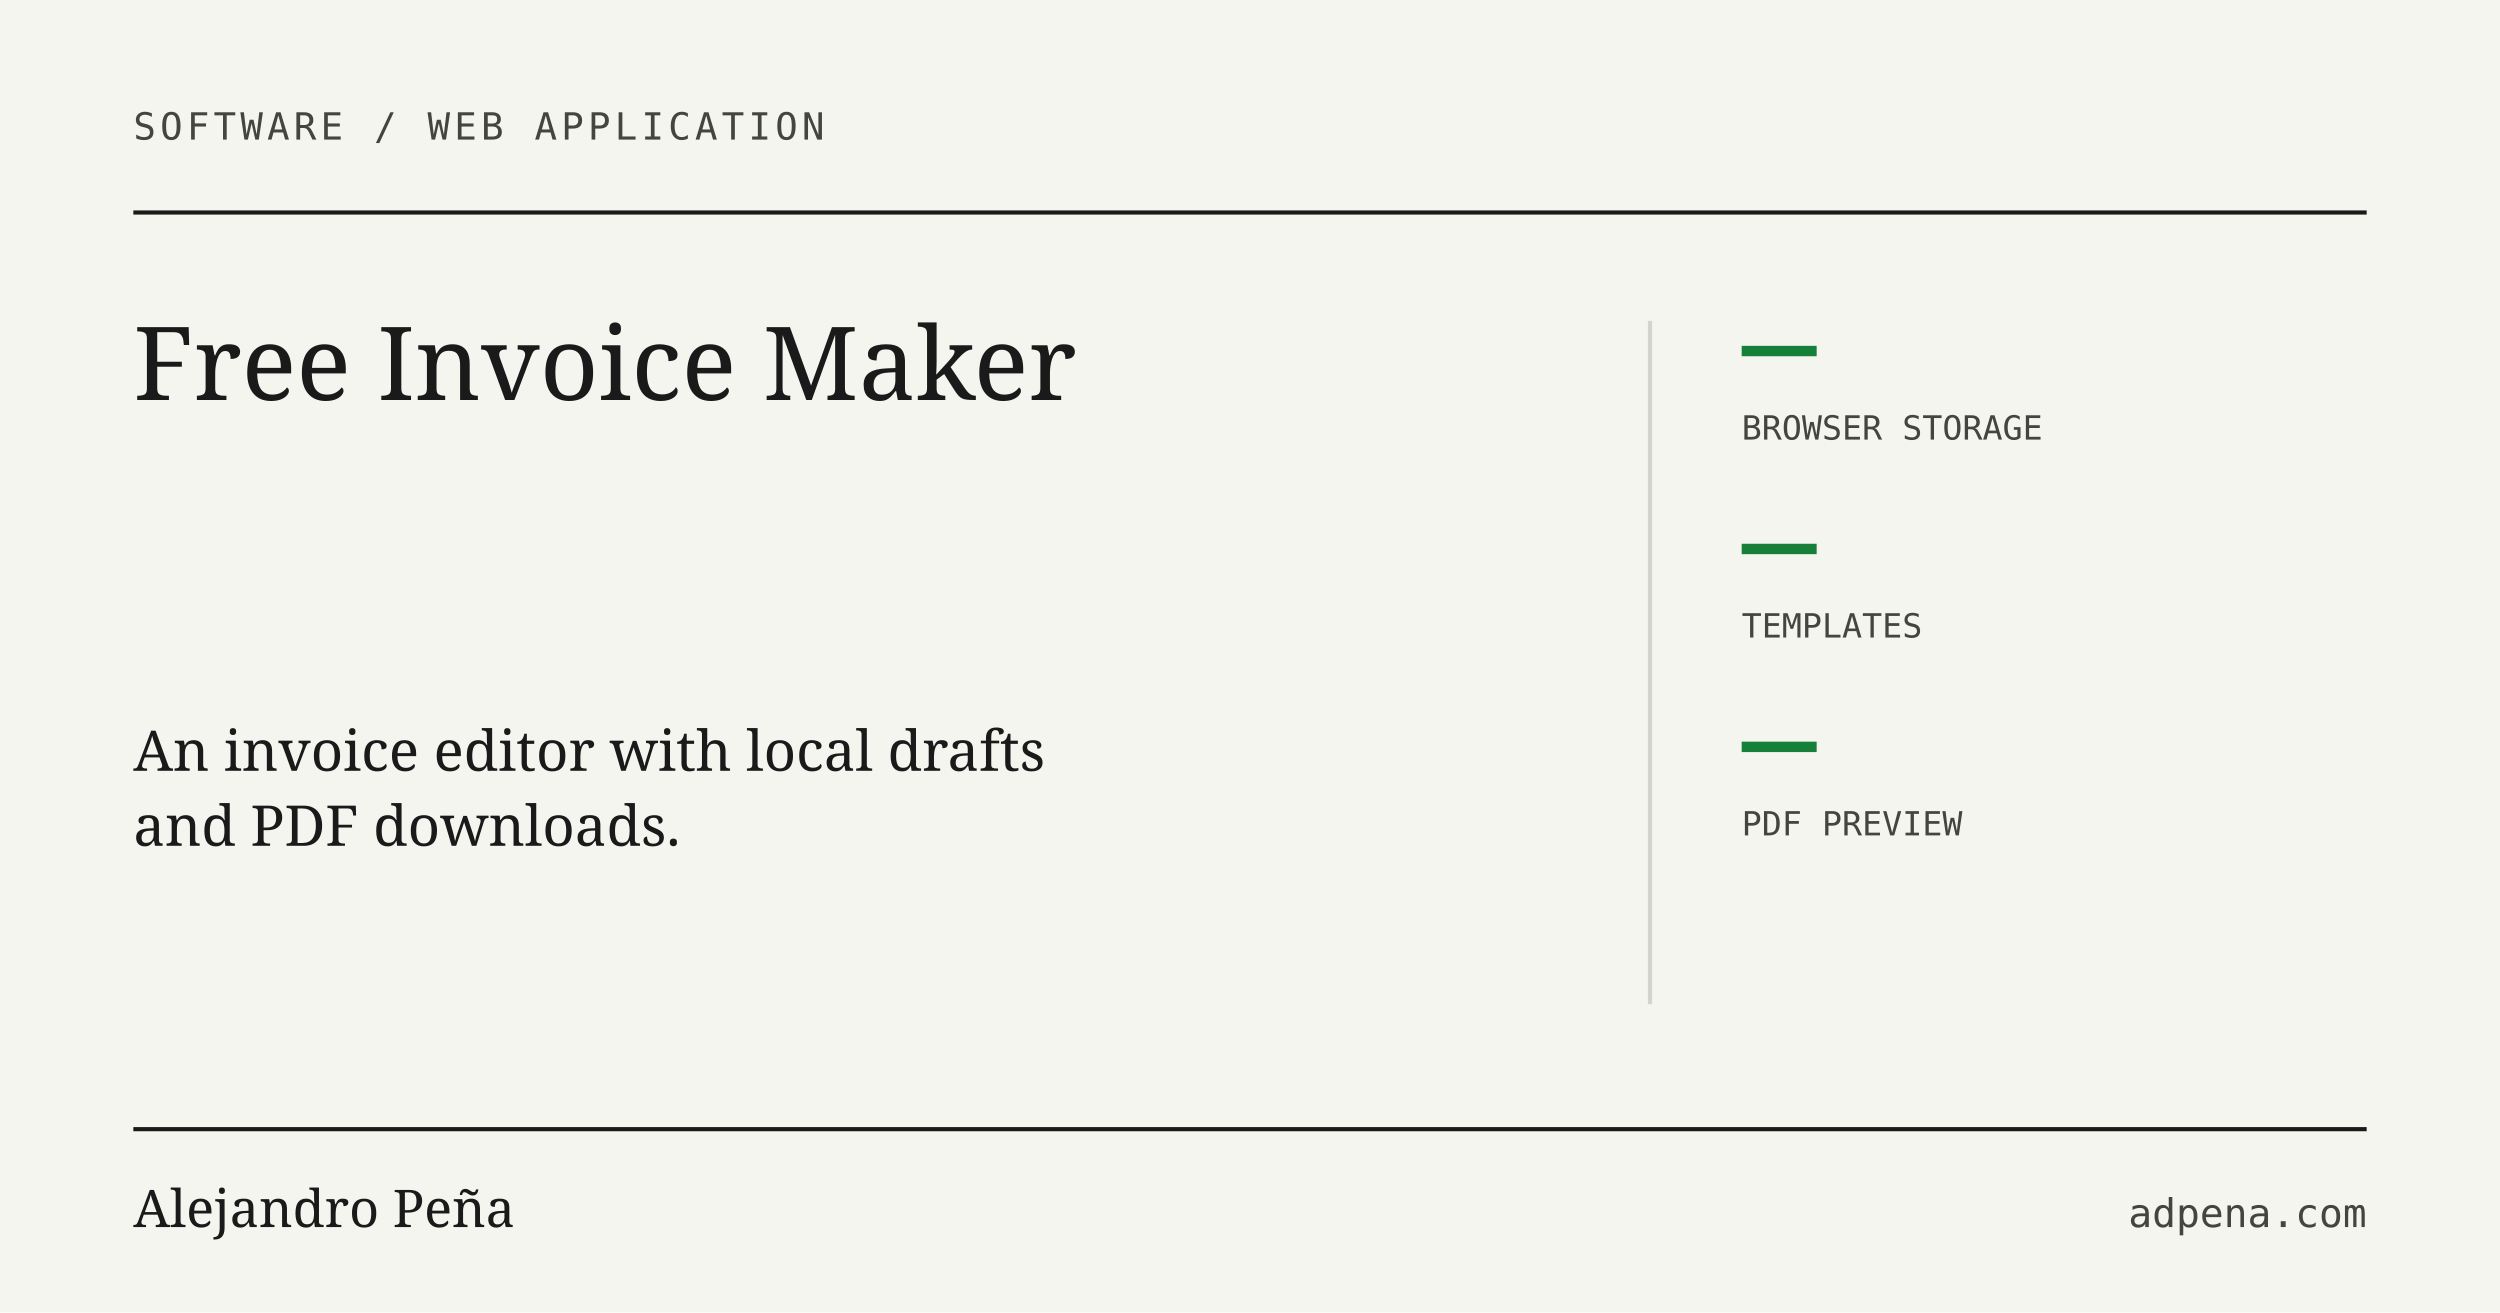
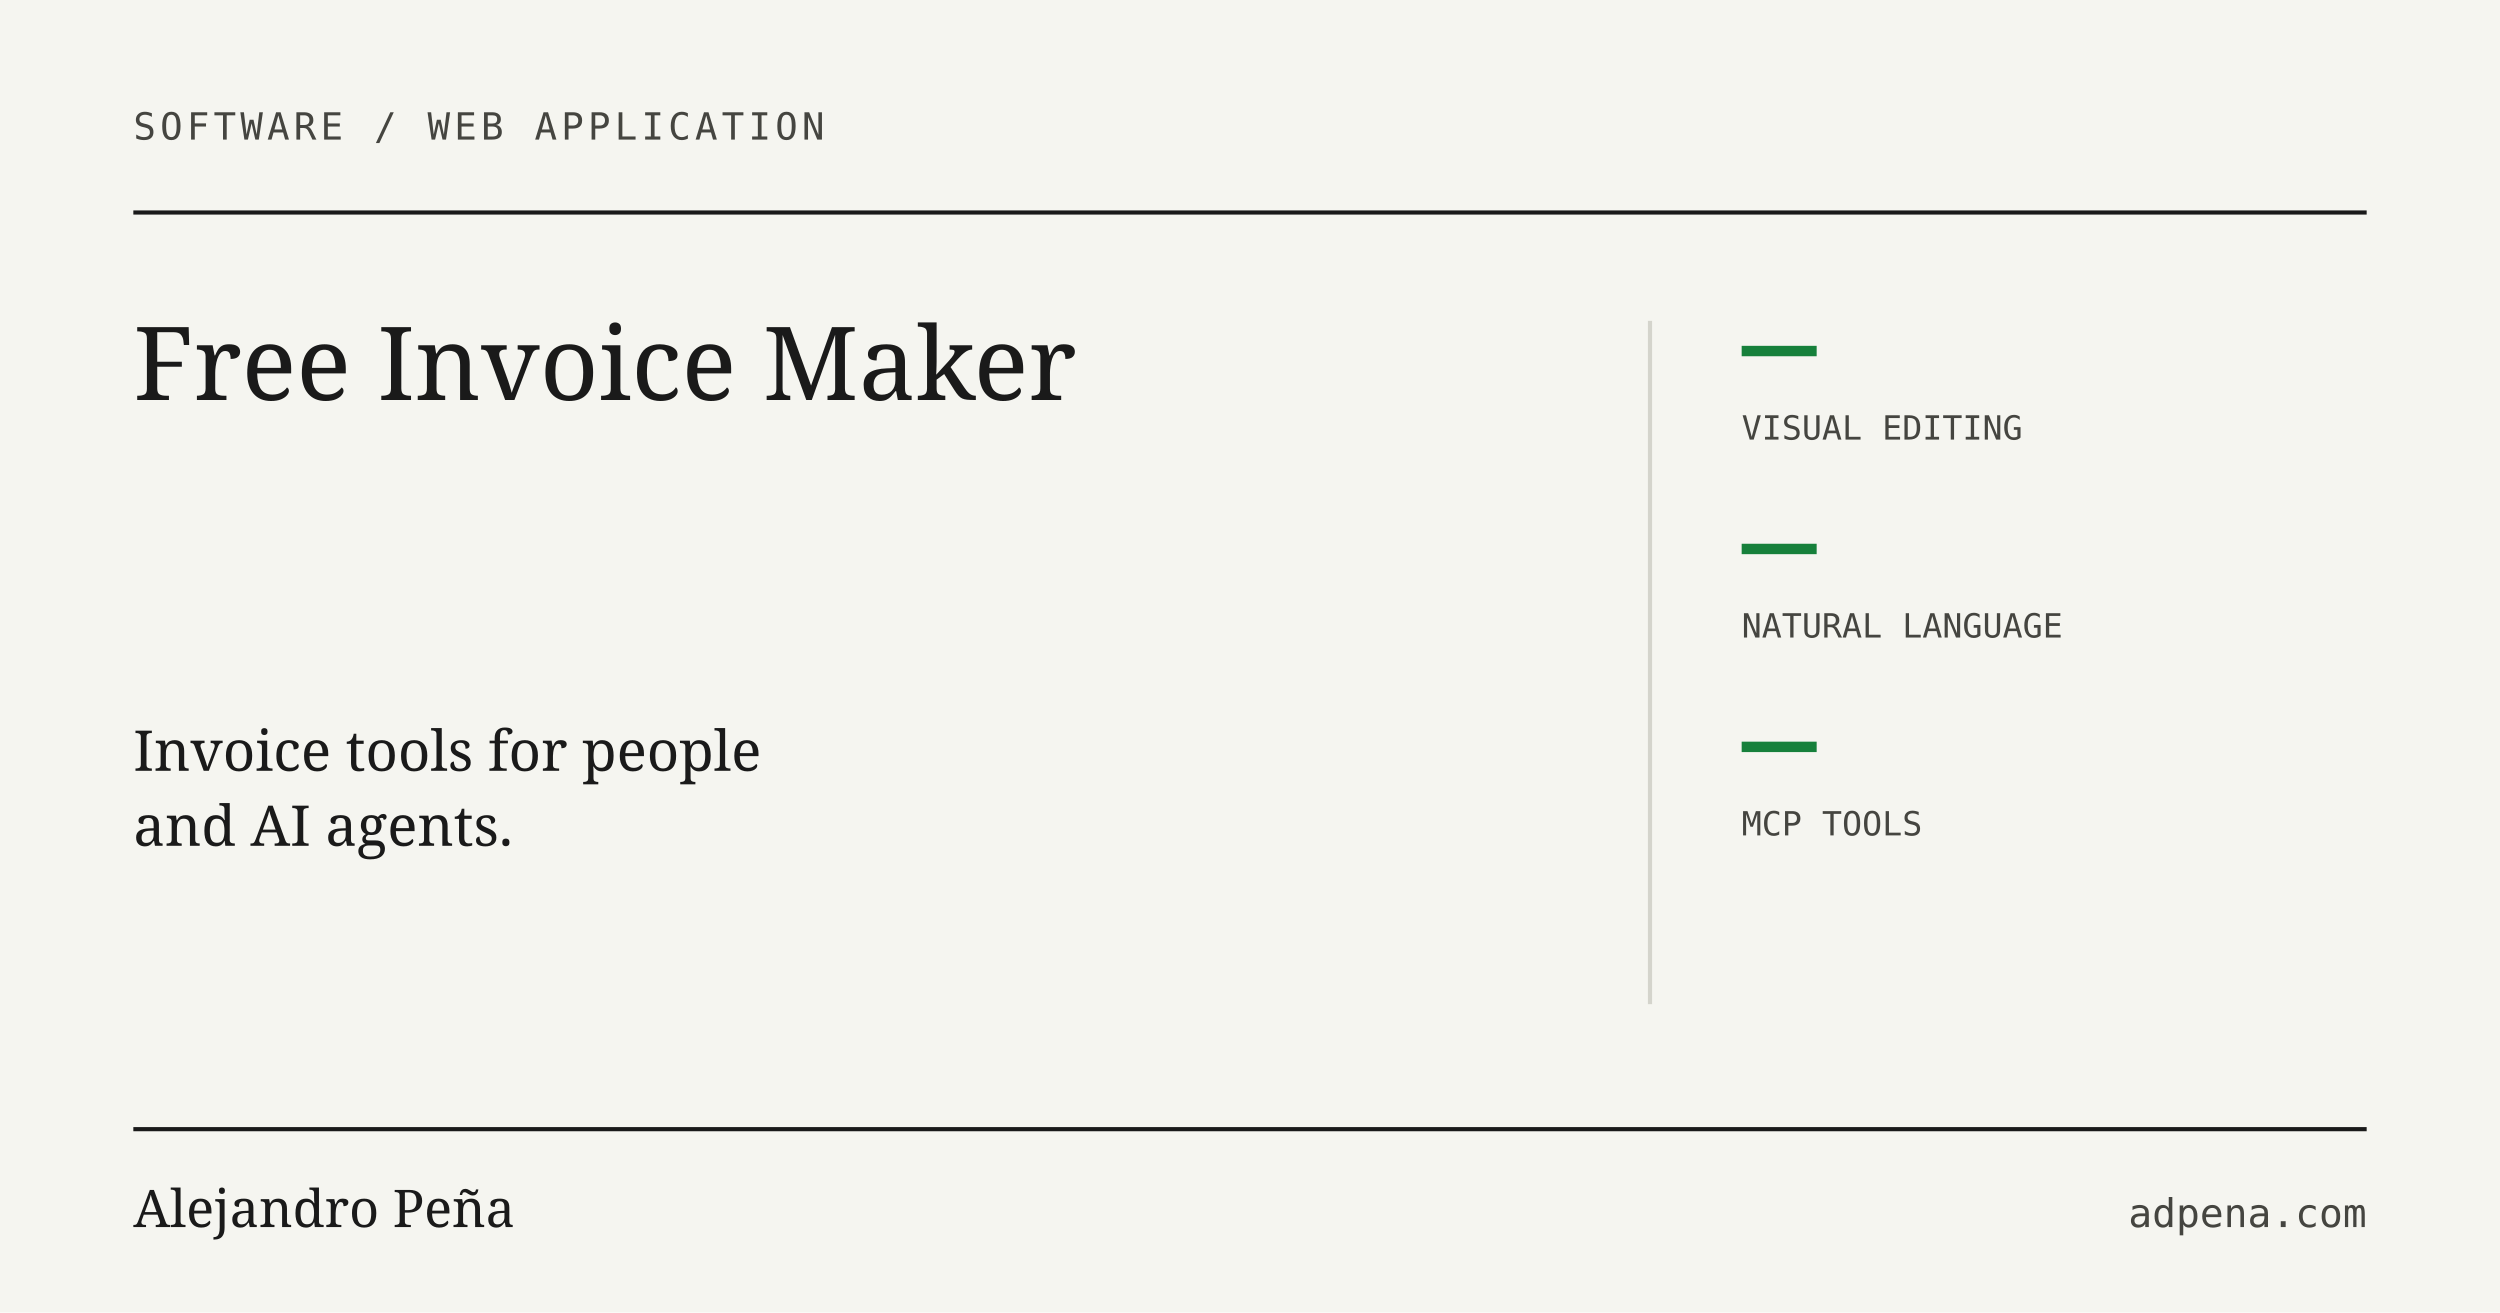
<svg xmlns="http://www.w3.org/2000/svg" width="1200" height="630" viewBox="0 0 1200 630">
  <rect width="1200" height="630" fill="#f5f5f0" />
  <path d="M64 102H1136M64 542H1136" stroke="#1a1a1a" stroke-width="2" />
  <text x="64" y="67" font-family="monospace" font-size="18" letter-spacing="2" fill="#454540">SOFTWARE / WEB APPLICATION</text>
  <g fill="#1a1a1a" font-family="Georgia,serif">
    <text x="64" y="192" font-size="49">Free Invoice Maker</text>
-     <text x="64" y="370" font-size="27">An invoice editor with local drafts</text>
-     <text x="64" y="406" font-size="27">and PDF downloads.</text>
+     <text x="64" y="370" font-size="27">Invoice tools for people</text>
+     <text x="64" y="406" font-size="27">and AI agents.</text>
  </g>
  <path d="M792 154V482" stroke="#d4d4cc" stroke-width="2" />
  <g fill="#454540" font-family="monospace" font-size="16">
    <rect x="836" y="166" width="36" height="5" fill="#16803b" />
-     <text x="836" y="211">BROWSER STORAGE</text>
+     <text x="836" y="211">VISUAL EDITING</text>
    <rect x="836" y="261" width="36" height="5" fill="#16803b" />
-     <text x="836" y="306">TEMPLATES</text>
+     <text x="836" y="306">NATURAL LANGUAGE</text>
    <rect x="836" y="356" width="36" height="5" fill="#16803b" />
-     <text x="836" y="401">PDF PREVIEW</text>
+     <text x="836" y="401">MCP TOOLS</text>
  </g>
  <text x="64" y="589" font-family="Georgia,serif" font-size="25" fill="#1a1a1a">Alejandro Peña</text>
  <text x="1136" y="589" text-anchor="end" font-family="monospace" font-size="19" fill="#454540">adpena.com</text>
</svg>
